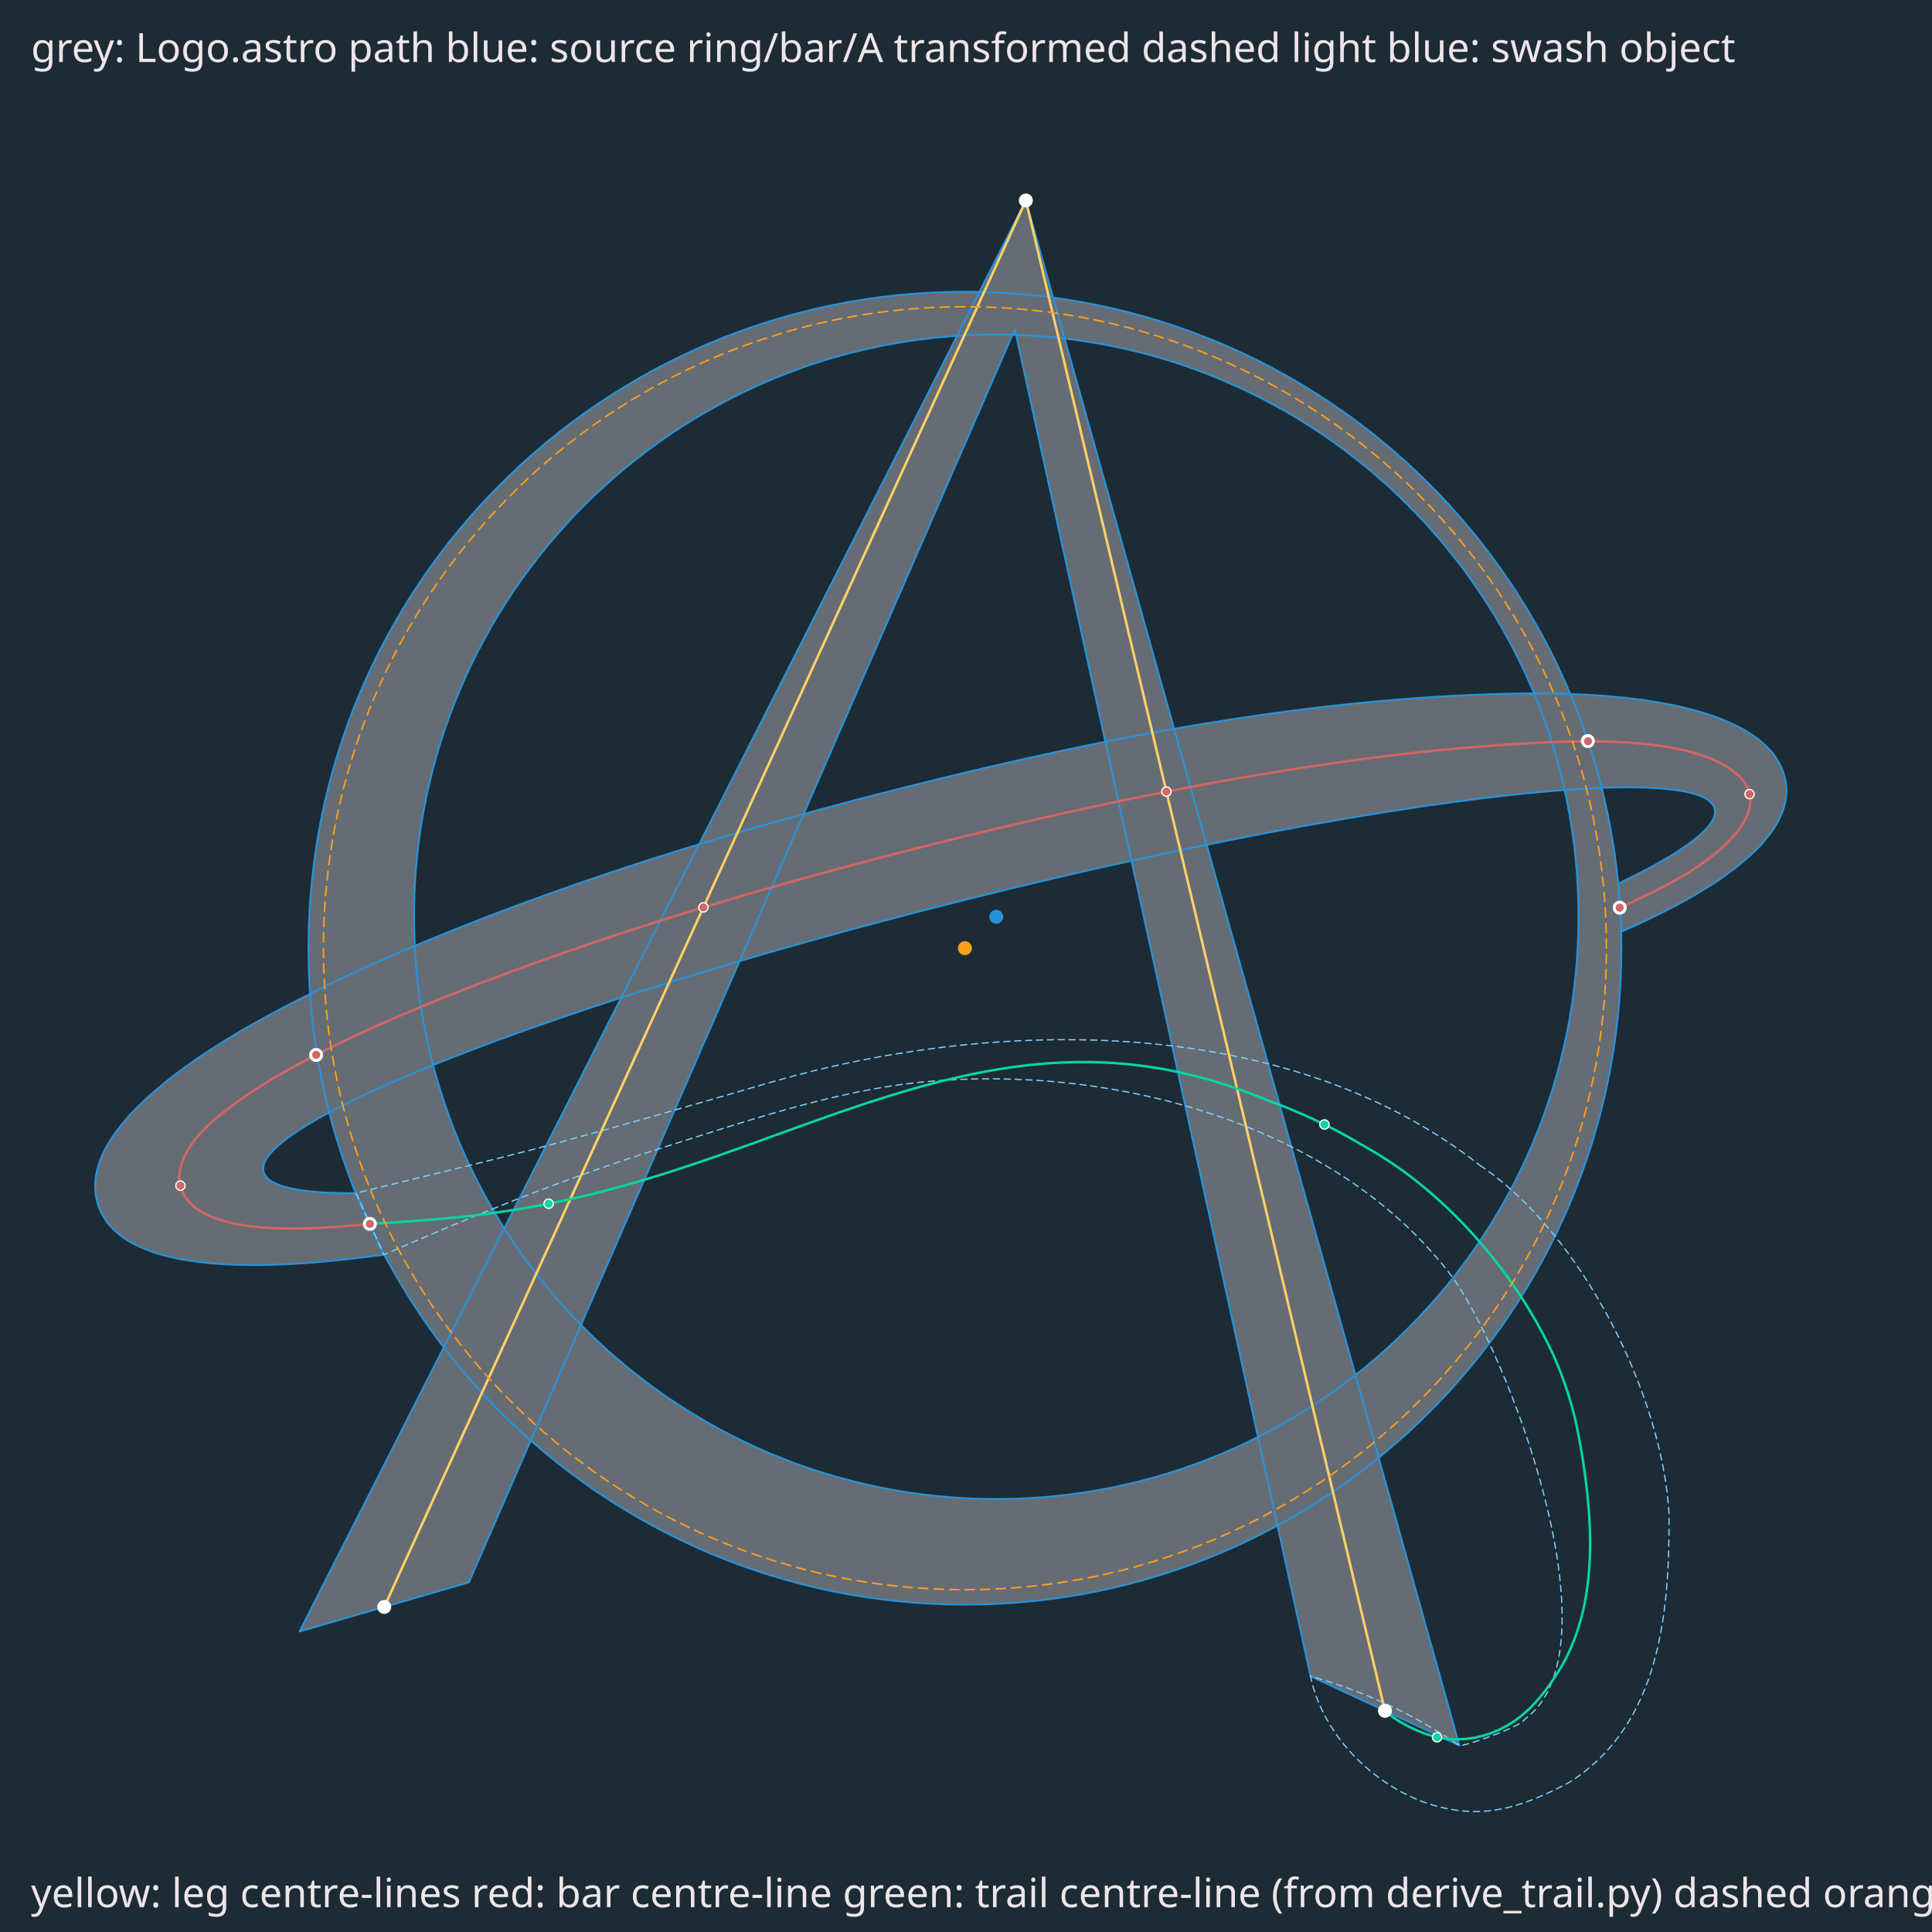
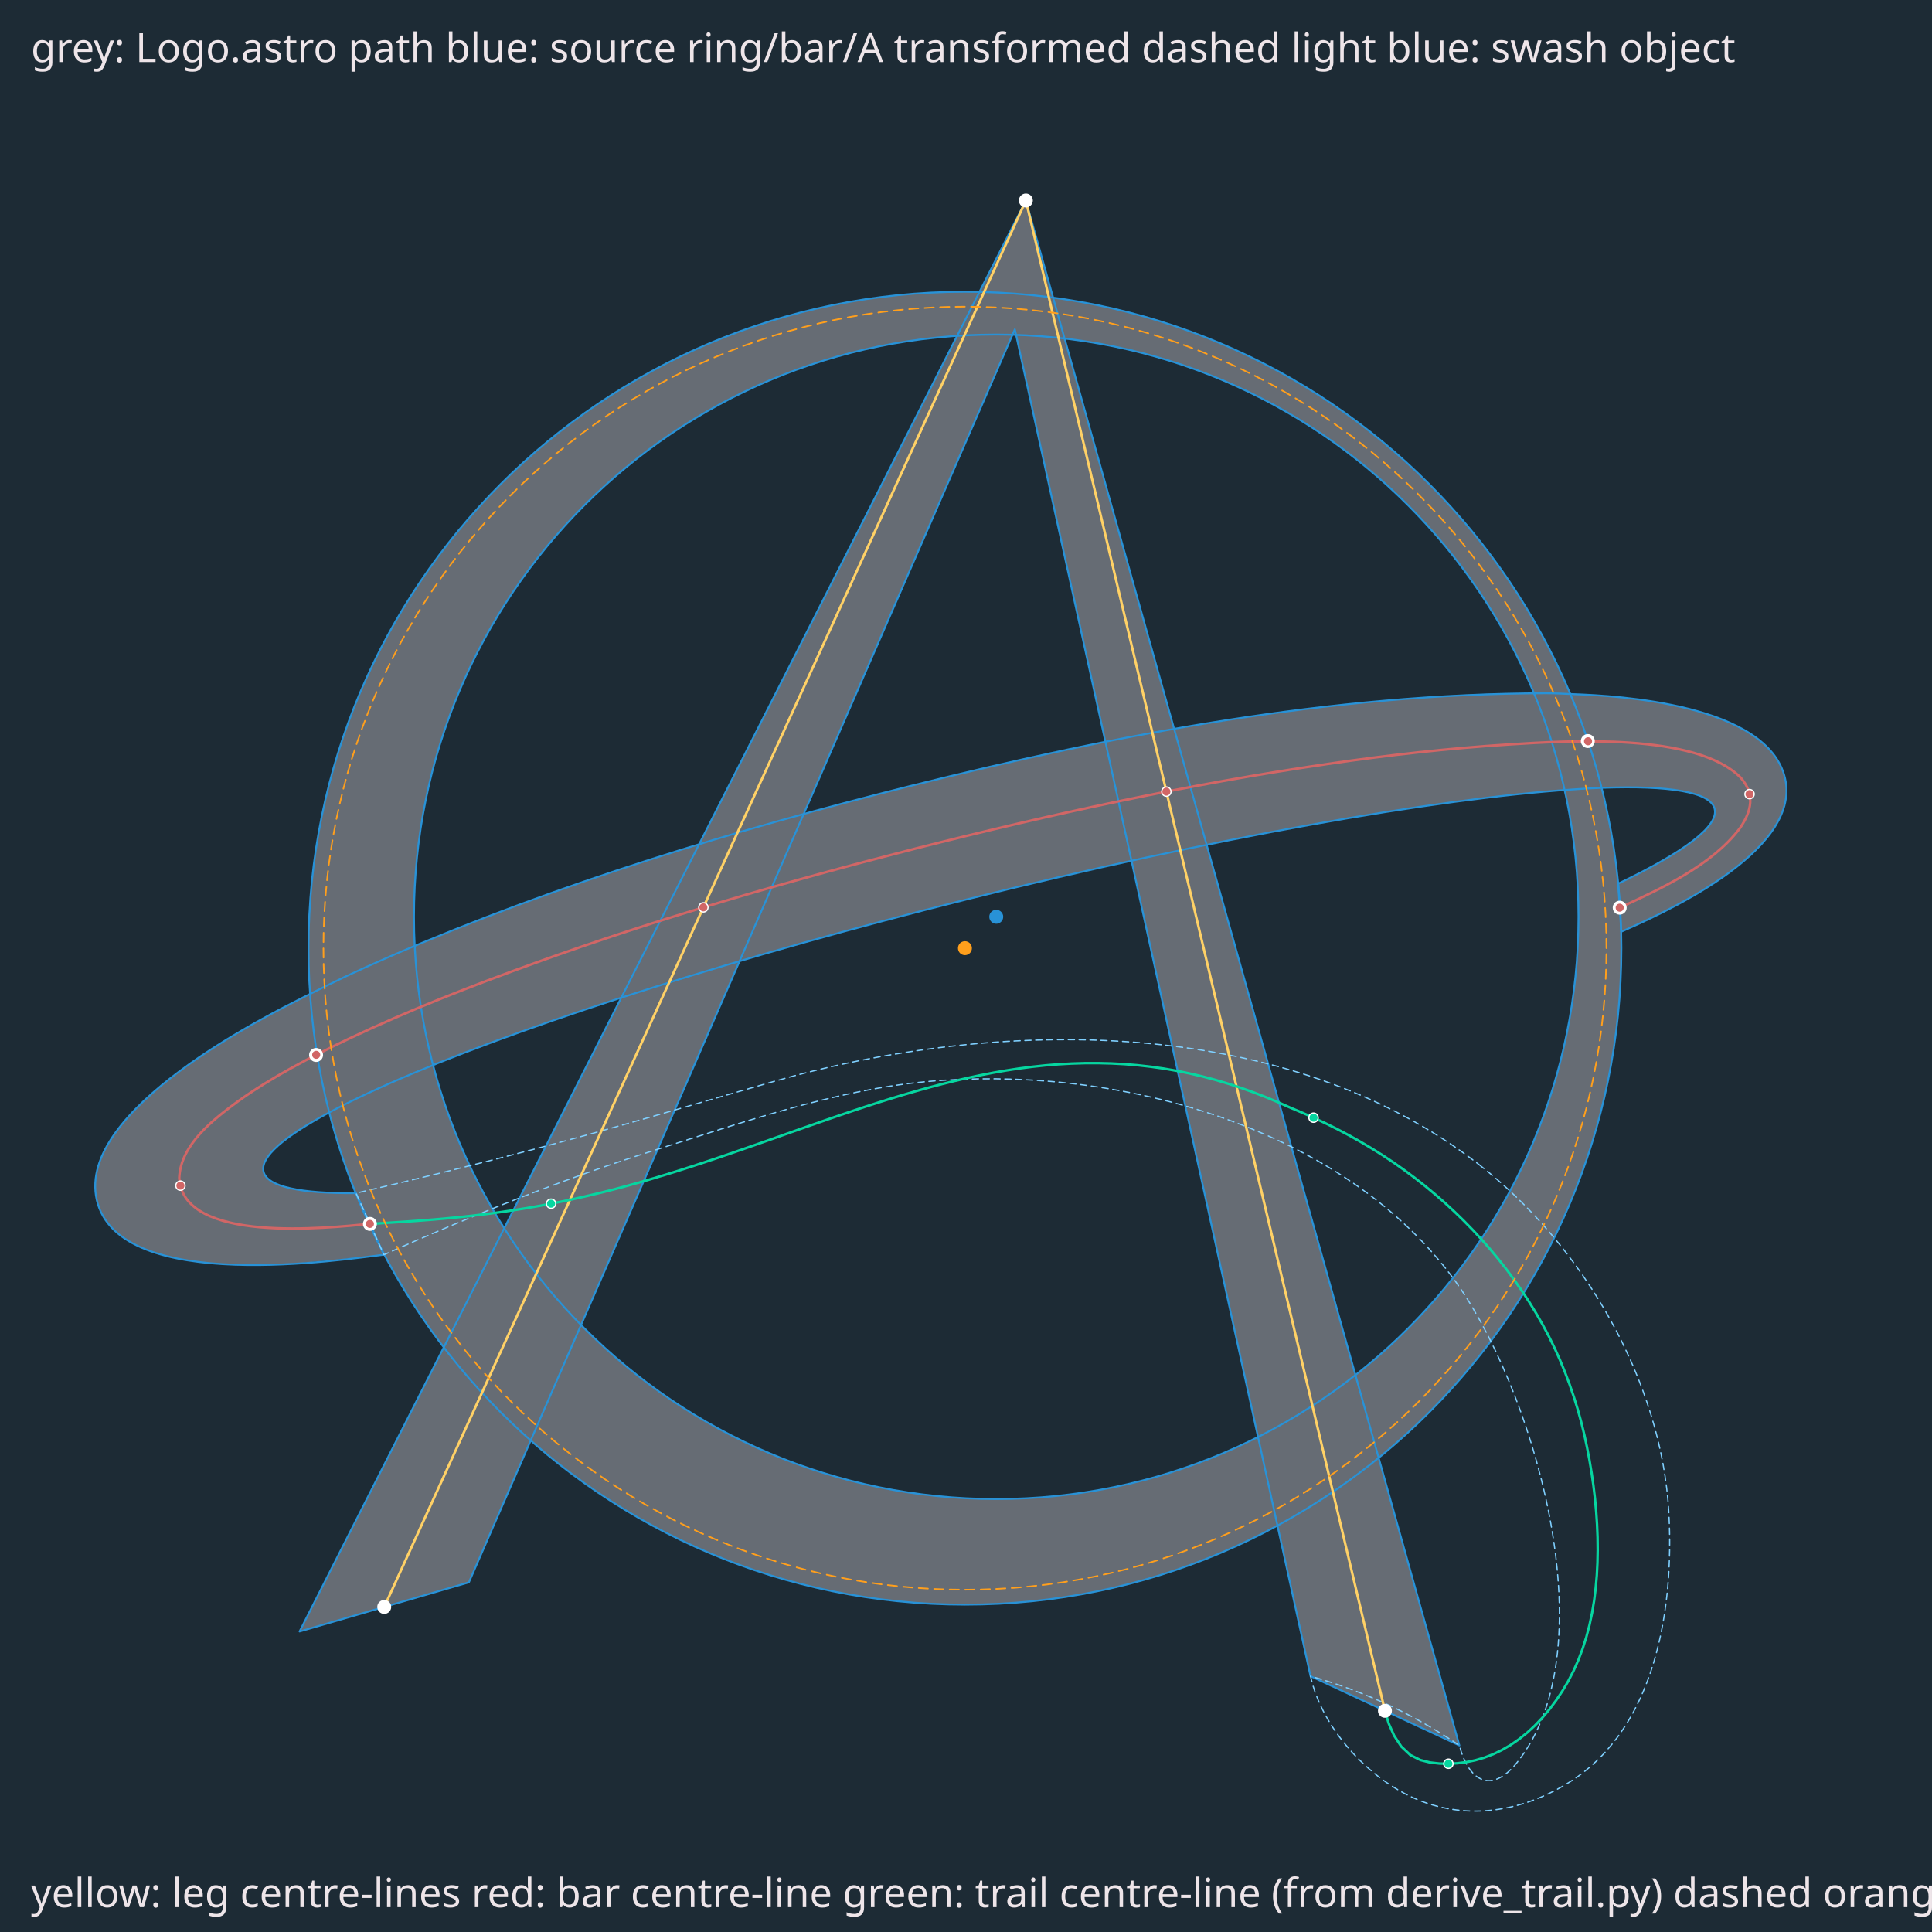
<svg xmlns="http://www.w3.org/2000/svg" width="1600" height="1600" viewBox="-70 -70 1246 1246">
  <rect x="-70" y="-70" width="1246" height="1246" fill="#1D2B35" />
  <g transform="translate(0,1084) scale(0.1,-0.1)" fill="none" stroke-linecap="round" stroke-linejoin="round">
    <path d="M9755 5547 C9767 5115 9714 4682 9596 4267 C9359 3431 8866 2686 8191 2138 C8365 1520 8539 901 8712 283 C8392 432 8072 581 7752 730 C7681 1054 7610 1377 7539 1701 C7231 1534 6903 1406 6563 1320 C5796 1126 4980 1152 4227 1394 C3672 1572 3159 1865 2723 2250 C2590 1945 2457 1640 2324 1335 C1960 1229 1596 1124 1232 1018 C1542 1629 1852 2240 2162 2850 C2008 3051 1872 3266 1756 3492 C1762 3477 1769 3463 1776 3448 C1689 3438 1602 3429 1515 3420 C1466 3415 1417 3411 1369 3407 C1318 3402 1268 3397 1217 3393 C1153 3389 1088 3386 1024 3384 C931 3381 837 3380 745 3385 C725 3386 704 3389 684 3390 C626 3395 568 3401 510 3410 C484 3414 456 3418 430 3424 C402 3430 374 3438 345 3447 C309 3457 274 3467 238 3481 C138 3520 35 3586 -25 3677 C-44 3706 -59 3738 -69 3771 C-89 3839 -92 3912 -77 3981 C-72 4005 -64 4028 -56 4051 C-47 4078 -35 4105 -22 4131 C-2 4168 22 4205 46 4239 C88 4297 136 4352 187 4402 C218 4433 249 4462 282 4490 C313 4517 344 4545 377 4570 C496 4664 624 4748 752 4827 C930 4937 1113 5036 1300 5130 C1237 6041 1466 6944 1960 7712 C2508 8564 3347 9197 4319 9485 C4740 9609 5178 9667 5617 9657 C5717 9854 5816 10050 5916 10247 C5975 10038 6033 9829 6092 9621 C6561 9558 7018 9415 7440 9201 C8331 8747 9040 7987 9427 7065 C9437 7065 9446 7065 9456 7064 C9458 7064 9465 7065 9468 7064 C9468 7064 9468 7064 9468 7064 C9468 7064 9468 7064 9468 7064 C9468 7064 9468 7064 9468 7064 C9463 7059 9442 7062 9434 7062 C9434 7062 9434 7062 9434 7062 C9447 7059 9464 7060 9477 7060 C9490 7060 9503 7060 9516 7059 C9577 7057 9637 7053 9698 7047 C9731 7044 9764 7042 9796 7038 C9829 7034 9861 7029 9893 7024 C10046 7003 10200 6973 10347 6922 C10525 6860 10736 6752 10801 6562 C10833 6469 10827 6373 10788 6283 C10741 6173 10653 6078 10563 6000 C10471 5921 10370 5853 10267 5791 C10103 5692 9930 5610 9756 5531 C9756 5536 9755 5541 9755 5547 Z M9629 6459 C9680 6256 9716 6050 9736 5842 C9833 5888 9929 5936 10022 5990 C10094 6031 10166 6076 10231 6128 C10275 6162 10329 6211 10352 6264 C10419 6426 10085 6450 9998 6456 C9943 6460 9887 6462 9832 6462 C9765 6463 9697 6461 9629 6459 Z M7082 6092 C7402 4952 7722 3812 8042 2672 C8657 3155 9110 3820 9330 4572 C9429 4911 9479 5263 9480 5616 C9481 5895 9451 6173 9391 6445 C9045 6420 8699 6375 8356 6322 C7930 6257 7505 6178 7082 6092 Z M4070 5342 C3729 4559 3388 3777 3047 2995 C3442 2594 3923 2284 4452 2094 C5129 1850 5871 1807 6572 1968 C6863 2035 7146 2138 7413 2272 C7141 3511 6869 4750 6597 5989 C6179 5897 5762 5798 5347 5692 C4920 5583 4493 5466 4070 5342 Z M2093 4671 C2191 4299 2346 3943 2552 3618 C2804 4114 3055 4610 3307 5106 C2898 4974 2491 4832 2093 4671 Z M1594 3845 C1526 4015 1469 4189 1423 4366 C1372 4339 1322 4310 1273 4280 C1198 4234 892 4046 1035 3932 C1075 3901 1134 3885 1183 3874 C1242 3862 1304 3855 1365 3851 C1441 3846 1518 3845 1594 3845 Z M3809 6095 C4364 7188 4918 8281 5473 9374 C5081 9348 4694 9261 4329 9114 C3434 8756 2705 8059 2306 7181 C2057 6635 1945 6039 1975 5440 C2294 5575 2619 5698 2946 5813 C3232 5913 3520 6006 3809 6095 Z M6430 6753 C6238 7629 6045 8505 5853 9380 C5846 9380 5838 9381 5830 9381 C5381 8351 4932 7321 4483 6290 C4775 6371 5067 6446 5361 6517 C5716 6603 6072 6683 6430 6753 Z M9193 7070 C8829 7943 8143 8652 7282 9045 C6929 9207 6552 9312 6166 9357 C6402 8517 6637 7676 6873 6836 C7234 6900 7597 6953 7961 6994 C8370 7041 8781 7071 9193 7070 Z" fill="#EEE5E9" fill-opacity="0.35" stroke="none" />
    <path d="M10812 6522 C10699 7000 9731 7053 9452 7063 C9398 7065 9340 7069 9272 7069 C7885 7067 6504 6804 5179 6473 C4039 6187 2911 5845 1823 5375 C1579 5269 1448 5205 1254 5107 C1046 5001 -211 4385 -76 3801 C67 3185 1537 3421 1776 3448 L1596 3845 C1239 3842 1024 3886 1000 3983 C976 4077 1131 4209 1424 4366 C1572 4445 1754 4530 1969 4620 C2794 4965 4075 5374 5533 5739 C7122 6136 8550 6388 9434 6448 C9502 6453 9567 6457 9629 6459 C10066 6475 10331 6433 10358 6324 C10387 6211 10156 6042 9736 5841 L9756 5531 C9970 5627 10926 6036 10812 6522 Z" stroke="#2892D7" stroke-width="12" />
    <path d="M1232 1018 L2324 1335 L5845 9416 L7752 730 L8712 283 L5916 10247 Z" stroke="#2892D7" stroke-width="12" />
    <circle cx="5523.14" cy="5424.894" r="4233.517" stroke="#2892D7" stroke-width="12" />
    <circle cx="5725.027" cy="5627.329" r="3755.048" stroke="#2892D7" stroke-width="12" />
-     <path d="M8845 4024 C9502 3584 10021 2543 10064 1777 C10068 1149 10011 422 9424 47 C9108 -122 8841 -210 8482 -82 C8134 47 7825 366 7752 730 C7906 687 8087 624 8281 532 C8449 451 8593 364 8712 283 C8740 274 9109 403 9136 454 C9755 911 9015 2838 8659 3314 C7906 4301 6467 4674 5271 4564 C4682 4509 4086 4300 3525 4123 C2919 3931 2356 3701 1776 3448 C1716 3581 1656 3713 1596 3845 C1969 3938 2343 4025 2715 4121 C3242 4260 3762 4412 4285 4564 C5739 4981 7610 4999 8845 4024 Z" stroke="#7fd0ff" stroke-width="8" stroke-dasharray="40 30" />
+     <path d="M8839 4029 C9510 3505 10017 2635 10063 1781 C10096 1172 9982 403 9426 49 C9141 -132 8805 -199 8482 -82 C8150 39 7829 379 7752 730 C7906 687 8087 624 8281 532 C8449 451 8593 364 8712 283 C8771 55 8916 -35 9083 172 C9689 925 9174 2634 8658 3315 C7914 4298 6459 4675 5270 4564 C4683 4509 4085 4300 3525 4123 C2923 3933 2352 3704 1776 3448 C1716 3581 1656 3713 1596 3845 C1970 3931 2345 4024 2716 4121 C3243 4259 3762 4414 4285 4564 C5743 4982 7597 4997 8839 4029 Z" stroke="#7fd0ff" stroke-width="8" stroke-dasharray="40 30" />
    <path d="M1778 1176 L5916 10247" stroke="#ffd166" stroke-width="16" />
    <path d="M5916 10247 L8232 506" stroke="#ffd166" stroke-width="16" />
    <path d="M1686 3647 C1406 3620 477 3518 456 3944 C465 4158 675 4320 833 4436 C1055 4595 1300 4721 1546 4839 C1937 5025 2342 5182 2749 5329 C3552 5618 4373 5855 5199 6066 C6078 6289 6964 6482 7862 6613 C8251 6670 8642 6714 9034 6739 C9419 6764 10237 6814 10525 6526 C10620 6419 10598 6311 10522 6200 C10342 5959 10013 5809 9746 5686" stroke="#D16666" stroke-width="16" />
-     <path d="M8231.8 506.4 L8279.3 468.0 L8330.6 434.8 L8385.8 404.5 L8444.2 377.3 L8505.5 353.8 L8568.0 335.8 L8628.9 326.4 L8689.6 322.3 L8748.4 324.4 L8805.1 332.0 L8860.1 344.4 L8913.6 361.4 L8965.9 383.1 L9016.9 409.3 L9066.8 440.4 L9115.3 476.8 L9162.1 518.3 L9206.8 564.7 L9249.3 615.1 L9289.7 668.6 L9328.2 724.6 L9364.9 782.1 L9398.8 843.2 L9429.4 908.1 L9456.8 975.8 L9480.9 1046.1 L9501.6 1118.8 L9518.7 1193.5 L9532.4 1270.0 L9542.7 1347.8 L9549.8 1426.8 L9553.9 1506.5 L9555.2 1586.9 L9553.9 1667.6 L9550.2 1748.7 L9544.4 1829.8 L9536.6 1911.1 L9527.1 1992.3 L9515.9 2073.4 L9503.2 2154.4 L9489.3 2235.2 L9474.0 2315.8 L9456.9 2396.1 L9435.8 2475.9 L9411.9 2555.1 L9385.5 2633.6 L9356.4 2711.2 L9324.3 2787.6 L9289.1 2862.2 L9251.7 2935.8 L9212.1 3008.2 L9170.7 3079.6 L9127.3 3149.8 L9082.1 3218.8 L9035.2 3286.6 L8986.5 3353.2 L8936.1 3418.5 L8884.1 3482.5 L8830.5 3545.2 L8775.2 3606.6 L8718.4 3666.4 L8660.0 3724.8 L8600.0 3781.7 L8538.4 3836.9 L8475.2 3890.4 L8410.4 3942.1 L8343.8 3991.8 L8275.6 4039.4 L8205.7 4084.7 L8133.9 4127.4 L8061.8 4169.3 L7989.4 4210.6 L7916.0 4250.1 L7841.6 4287.9 L7766.2 4323.9 L7690.0 4358.1 L7613.0 4390.6 L7535.2 4421.3 L7456.9 4451.0 L7379.0 4482.0 L7300.3 4511.3 L7220.9 4538.5 L7140.9 4563.8 L7060.2 4586.9 L6978.9 4607.9 L6897.1 4626.6 L6814.8 4642.9 L6732.0 4656.9 L6648.9 4668.4 L6565.5 4677.6 L6481.8 4684.3 L6398.0 4688.6 L6314.1 4690.5 L6230.2 4690.1 L6146.3 4687.4 L6062.5 4682.5 L5978.9 4675.4 L5895.4 4666.3 L5812.2 4655.3 L5729.3 4642.4 L5646.7 4627.7 L5564.3 4611.4 L5482.3 4593.5 L5400.6 4574.2 L5319.3 4553.6 L5238.2 4531.8 L5157.5 4508.9 L5077.1 4484.9 L4996.9 4460.1 L4916.9 4434.5 L4837.2 4408.2 L4757.7 4381.3 L4678.4 4353.9 L4599.2 4326.0 L4520.2 4297.9 L4441.2 4269.5 L4362.2 4241.0 L4283.3 4212.4 L4204.4 4183.8 L4125.4 4155.4 L4046.4 4127.1 L3967.3 4099.2 L3888.0 4071.5 L3808.6 4044.3 L3729.1 4017.7 L3649.3 3991.5 L3569.3 3966.1 L3489.1 3941.4 L3408.7 3917.4 L3328.0 3894.4 L3247.0 3872.2 L3165.8 3851.0 L3084.3 3830.9 L3002.6 3811.8 L2920.6 3793.8 L2838.4 3776.9 L2755.9 3761.2 L2673.3 3746.6 L2590.4 3733.2 L2507.4 3720.9 L2424.2 3709.7 L2340.9 3699.5 L2257.5 3690.3 L2174.0 3682.1 L2090.4 3674.7 L2006.7 3668.0 L1923.0 3661.9 L1839.3 3656.2 L1755.5 3650.9 L1685.7 3646.6" stroke="#06d6a0" stroke-width="16" />
+     <path d="M8231.8 506.4 L8256.2 424.8 L8290.7 347.0 L8336.9 276.4 L8395.9 221.0 L8460.8 188.8 L8523.1 173.2 L8582.7 166.4 L8641.1 165.1 L8699.4 168.1 L8757.5 175.6 L8815.3 187.6 L8873.0 204.5 L8930.1 226.6 L8986.6 253.7 L9042.0 285.9 L9096.0 323.0 L9148.4 364.8 L9198.7 411.1 L9246.8 461.6 L9292.5 515.8 L9335.7 573.5 L9376.3 634.3 L9414.0 698.0 L9448.5 765.0 L9479.5 834.9 L9506.9 907.5 L9530.7 982.4 L9550.9 1059.3 L9567.6 1137.7 L9580.9 1217.4 L9591.0 1298.1 L9598.2 1379.6 L9602.4 1461.6 L9604.0 1544.1 L9603.1 1626.8 L9599.7 1709.7 L9594.1 1792.7 L9586.3 1875.6 L9576.5 1958.5 L9564.6 2041.2 L9550.8 2123.7 L9535.1 2206.0 L9517.5 2287.9 L9497.5 2369.4 L9475.1 2450.5 L9450.2 2530.9 L9423.0 2610.6 L9393.3 2689.6 L9361.2 2767.6 L9326.7 2844.6 L9289.6 2920.4 L9250.0 2994.9 L9208.2 3068.1 L9164.2 3140.0 L9118.1 3210.6 L9069.9 3279.9 L9019.9 3347.7 L8967.9 3414.1 L8914.1 3479.1 L8858.6 3542.6 L8801.4 3604.5 L8742.5 3664.9 L8682.1 3723.8 L8620.1 3781.0 L8556.6 3836.6 L8491.6 3890.6 L8425.2 3942.8 L8357.4 3993.3 L8288.3 4042.1 L8217.8 4088.9 L8146.1 4133.9 L8073.2 4177.1 L7999.2 4218.5 L7924.2 4258.1 L7848.2 4295.9 L7771.4 4331.9 L7693.6 4366.1 L7615.4 4399.2 L7537.6 4433.6 L7459.1 4466.2 L7379.7 4496.8 L7299.6 4525.4 L7218.8 4551.7 L7137.2 4575.9 L7055.0 4597.7 L6972.2 4617.1 L6888.9 4634.1 L6805.1 4648.6 L6720.9 4660.6 L6636.4 4670.1 L6551.6 4677.2 L6466.7 4681.7 L6381.7 4683.8 L6296.6 4683.6 L6211.6 4681.0 L6126.7 4676.2 L6041.9 4669.2 L5957.4 4660.2 L5873.0 4649.2 L5789.0 4636.3 L5705.2 4621.7 L5621.7 4605.5 L5538.5 4587.7 L5455.7 4568.5 L5373.1 4548.0 L5290.9 4526.3 L5208.9 4503.5 L5127.3 4479.8 L5045.9 4455.1 L4964.7 4429.7 L4883.8 4403.6 L4803.0 4376.8 L4722.4 4349.6 L4642.0 4322.0 L4561.7 4294.1 L4481.4 4266.0 L4401.2 4237.7 L4321.0 4209.3 L4240.8 4181.0 L4160.6 4152.8 L4080.3 4124.8 L3999.9 4097.0 L3919.4 4069.6 L3838.7 4042.7 L3757.9 4016.2 L3676.9 3990.3 L3595.6 3965.1 L3514.2 3940.6 L3432.5 3916.8 L3350.6 3893.9 L3268.5 3871.9 L3186.1 3850.9 L3103.4 3830.9 L3020.5 3811.9 L2937.4 3794.0 L2854.0 3777.2 L2770.4 3761.5 L2686.6 3747.0 L2602.6 3733.6 L2518.4 3721.3 L2434.1 3710.1 L2349.7 3699.9 L2265.1 3690.7 L2180.5 3682.4 L2095.8 3674.9 L2011.0 3668.2 L1926.2 3662.0 L1841.3 3656.4 L1756.4 3651.0 L1685.7 3646.6" stroke="#06d6a0" stroke-width="16" />
    <circle cx="5523.14" cy="5424.894" r="4137.232" stroke="#ff9f1c" stroke-width="10" stroke-dasharray="60 40" />
    <circle cx="5916.0" cy="10247.0" r="45" fill="#fff" stroke="none" />
    <circle cx="1778.069" cy="1176.389" r="45" fill="#fff" stroke="none" />
    <circle cx="8231.846" cy="506.482" r="45" fill="#fff" stroke="none" />
    <circle cx="1685.68" cy="3646.702" r="45" fill="#fff" stroke="none" />
    <circle cx="9745.87" cy="5686.049" r="45" fill="#fff" stroke="none" />
    <circle cx="1338.538" cy="4736.225" r="45" fill="#fff" stroke="none" />
    <circle cx="9540.197" cy="6760.762" r="45" fill="#fff" stroke="none" />
    <circle cx="5523.14" cy="5424.894" r="45" fill="#ff9f1c" stroke="none" />
    <circle cx="5725.027" cy="5627.329" r="45" fill="#2892D7" stroke="none" />
    <circle cx="1685.68" cy="3646.702" r="30" fill="#D16666" stroke="#fff" stroke-width="8" />
    <circle cx="463.62" cy="3893.516" r="30" fill="#D16666" stroke="#fff" stroke-width="8" />
    <circle cx="1339.351" cy="4737.2" r="30" fill="#D16666" stroke="#fff" stroke-width="8" />
    <circle cx="3836.283" cy="5688.143" r="30" fill="#D16666" stroke="#fff" stroke-width="8" />
    <circle cx="6822.353" cy="6434.872" r="30" fill="#D16666" stroke="#fff" stroke-width="8" />
    <circle cx="9541.727" cy="6759.286" r="30" fill="#D16666" stroke="#fff" stroke-width="8" />
    <circle cx="10583.321" cy="6418.51" r="30" fill="#D16666" stroke="#fff" stroke-width="8" />
    <circle cx="9745.87" cy="5686.049" r="30" fill="#D16666" stroke="#fff" stroke-width="8" />
-     <circle cx="8568.0" cy="335.8" r="30" fill="#06d6a0" stroke="#fff" stroke-width="8" />
-     <circle cx="7841.6" cy="4287.9" r="30" fill="#06d6a0" stroke="#fff" stroke-width="8" />
-     <circle cx="2838.4" cy="3776.9" r="30" fill="#06d6a0" stroke="#fff" stroke-width="8" />
+     <circle cx="8641.1" cy="165.1" r="30" fill="#06d6a0" stroke="#fff" stroke-width="8" />
+     <circle cx="7771.4" cy="4331.9" r="30" fill="#06d6a0" stroke="#fff" stroke-width="8" />
+     <circle cx="2854.0" cy="3777.2" r="30" fill="#06d6a0" stroke="#fff" stroke-width="8" />
  </g>
  <g font-family="sans-serif" font-size="26" fill="#EEE5E9">
    <text x="-50" y="-30">grey: Logo.astro path   blue: source ring/bar/A transformed   dashed light blue: swash object</text>
    <text x="-50" y="1160">yellow: leg centre-lines   red: bar centre-line   green: trail centre-line (from derive_trail.py)   dashed orange: thin growth circle</text>
  </g>
</svg>
